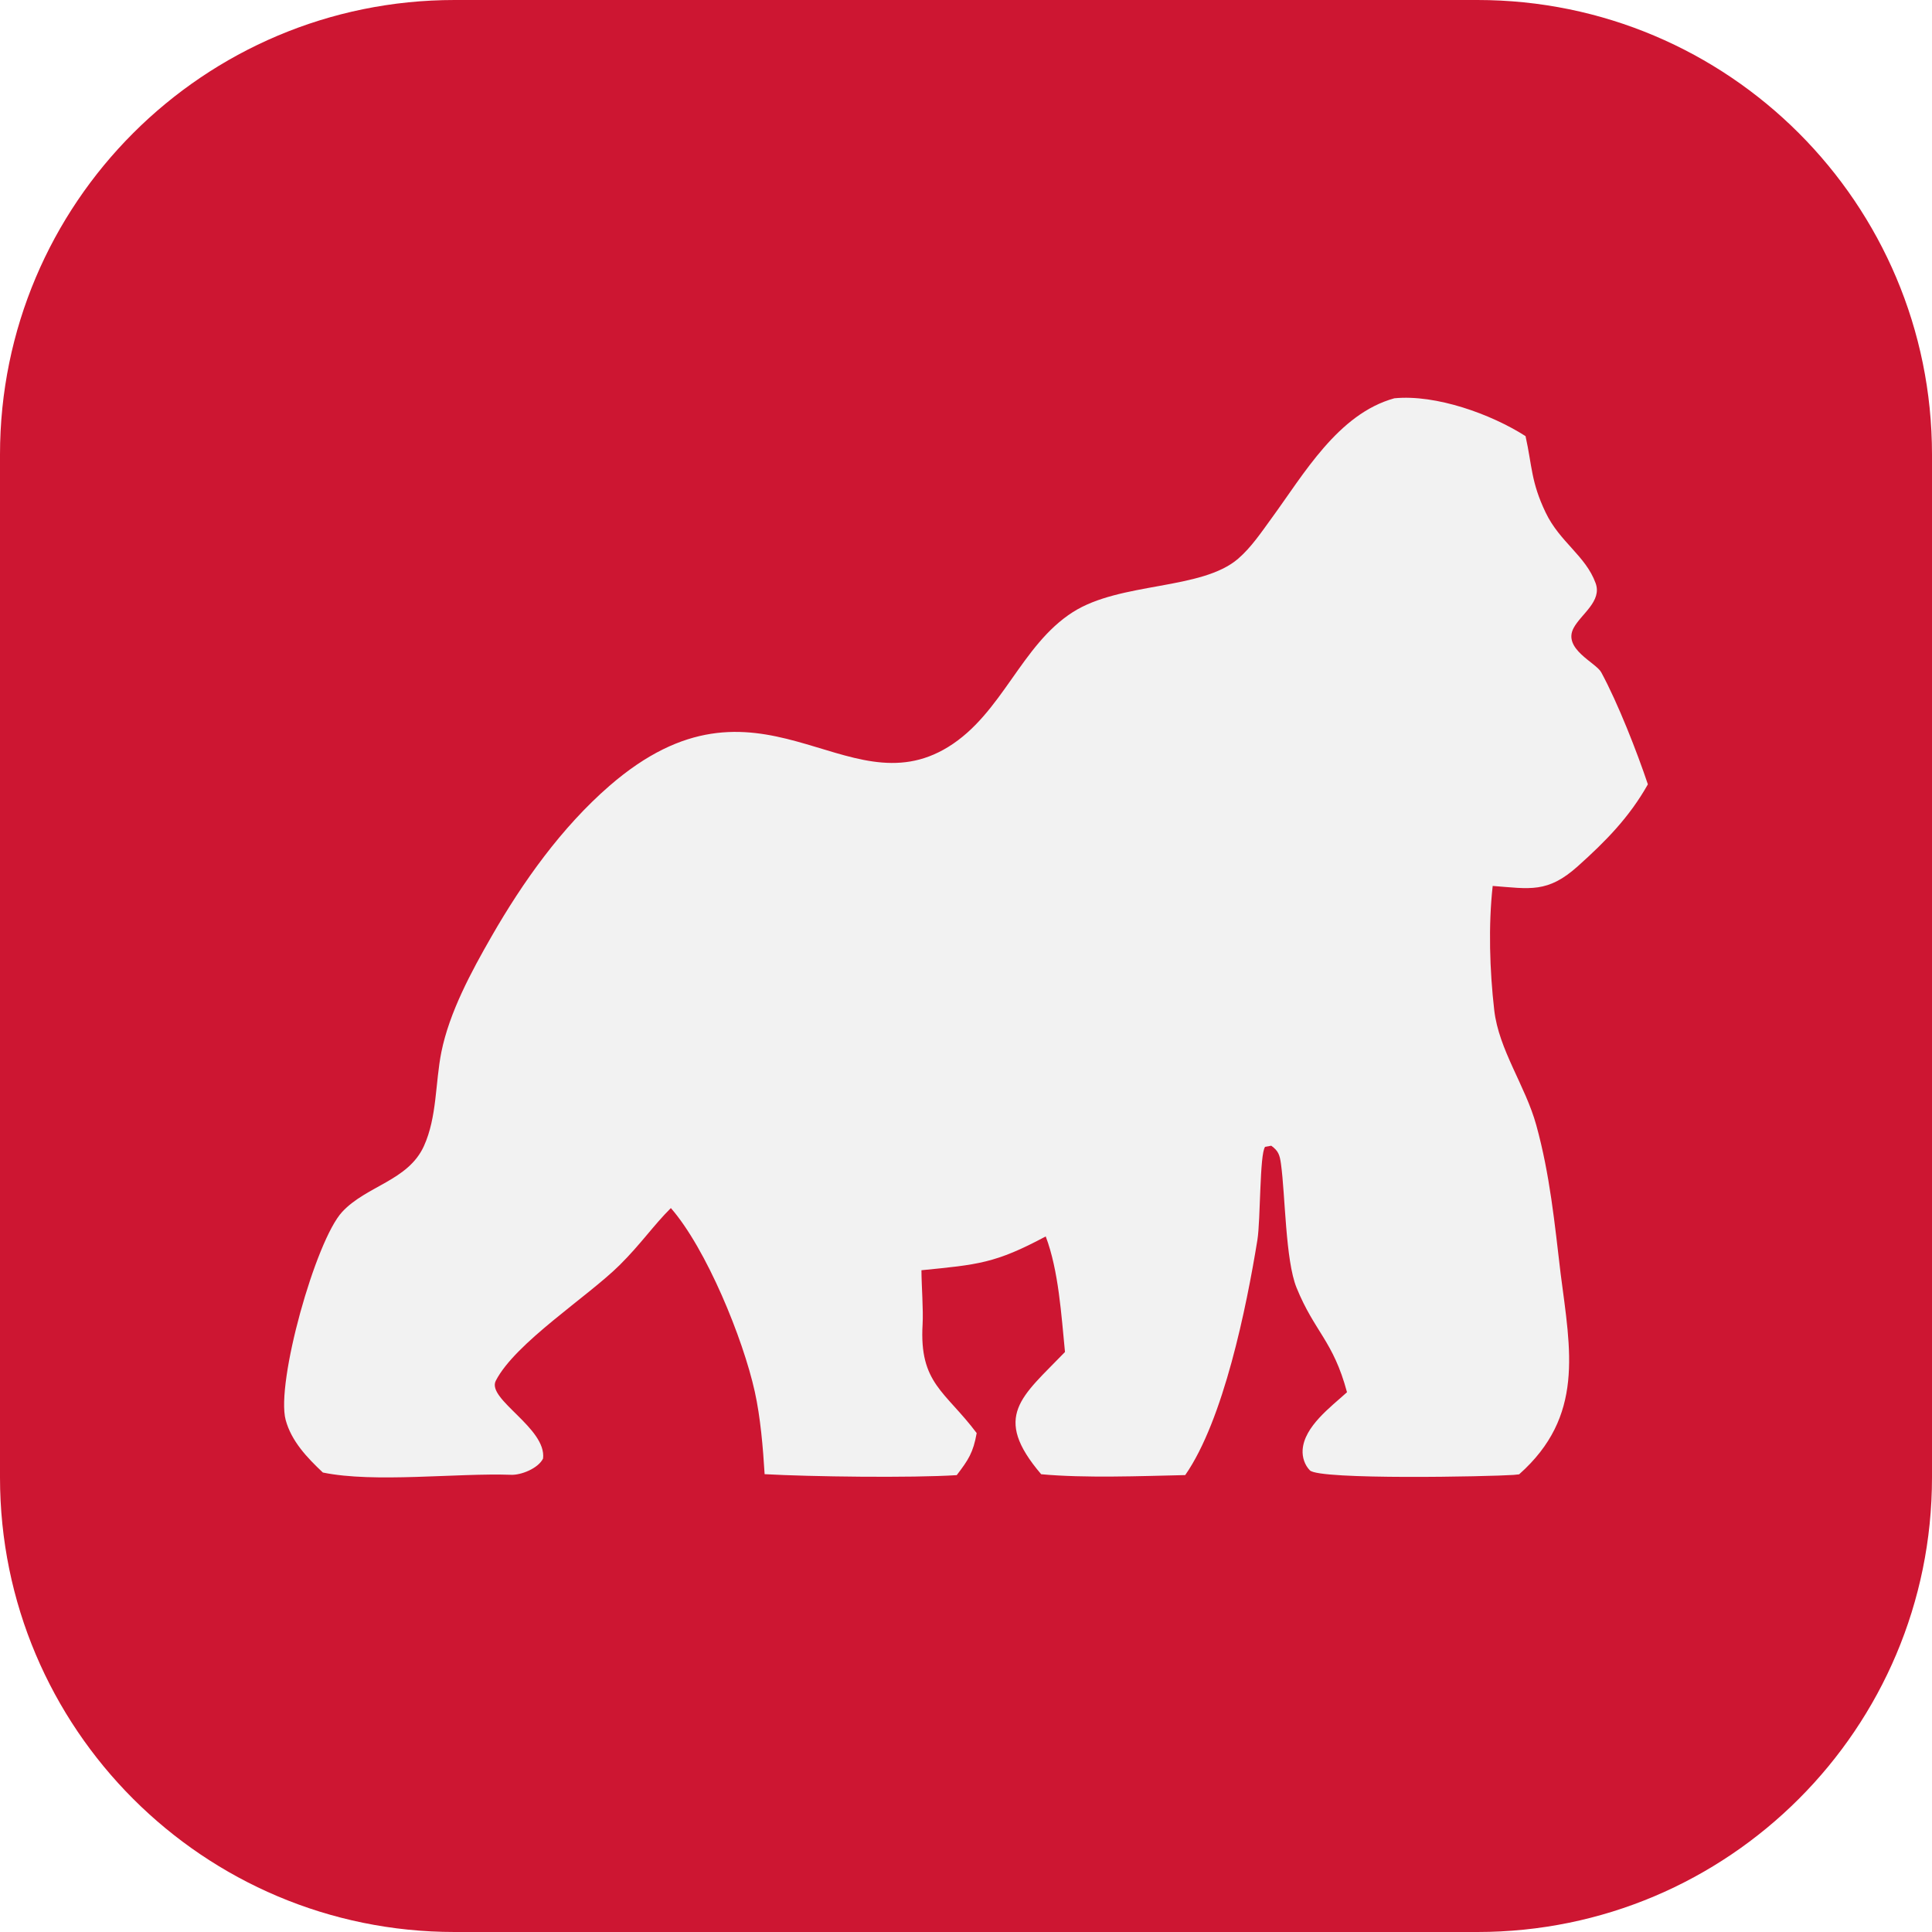
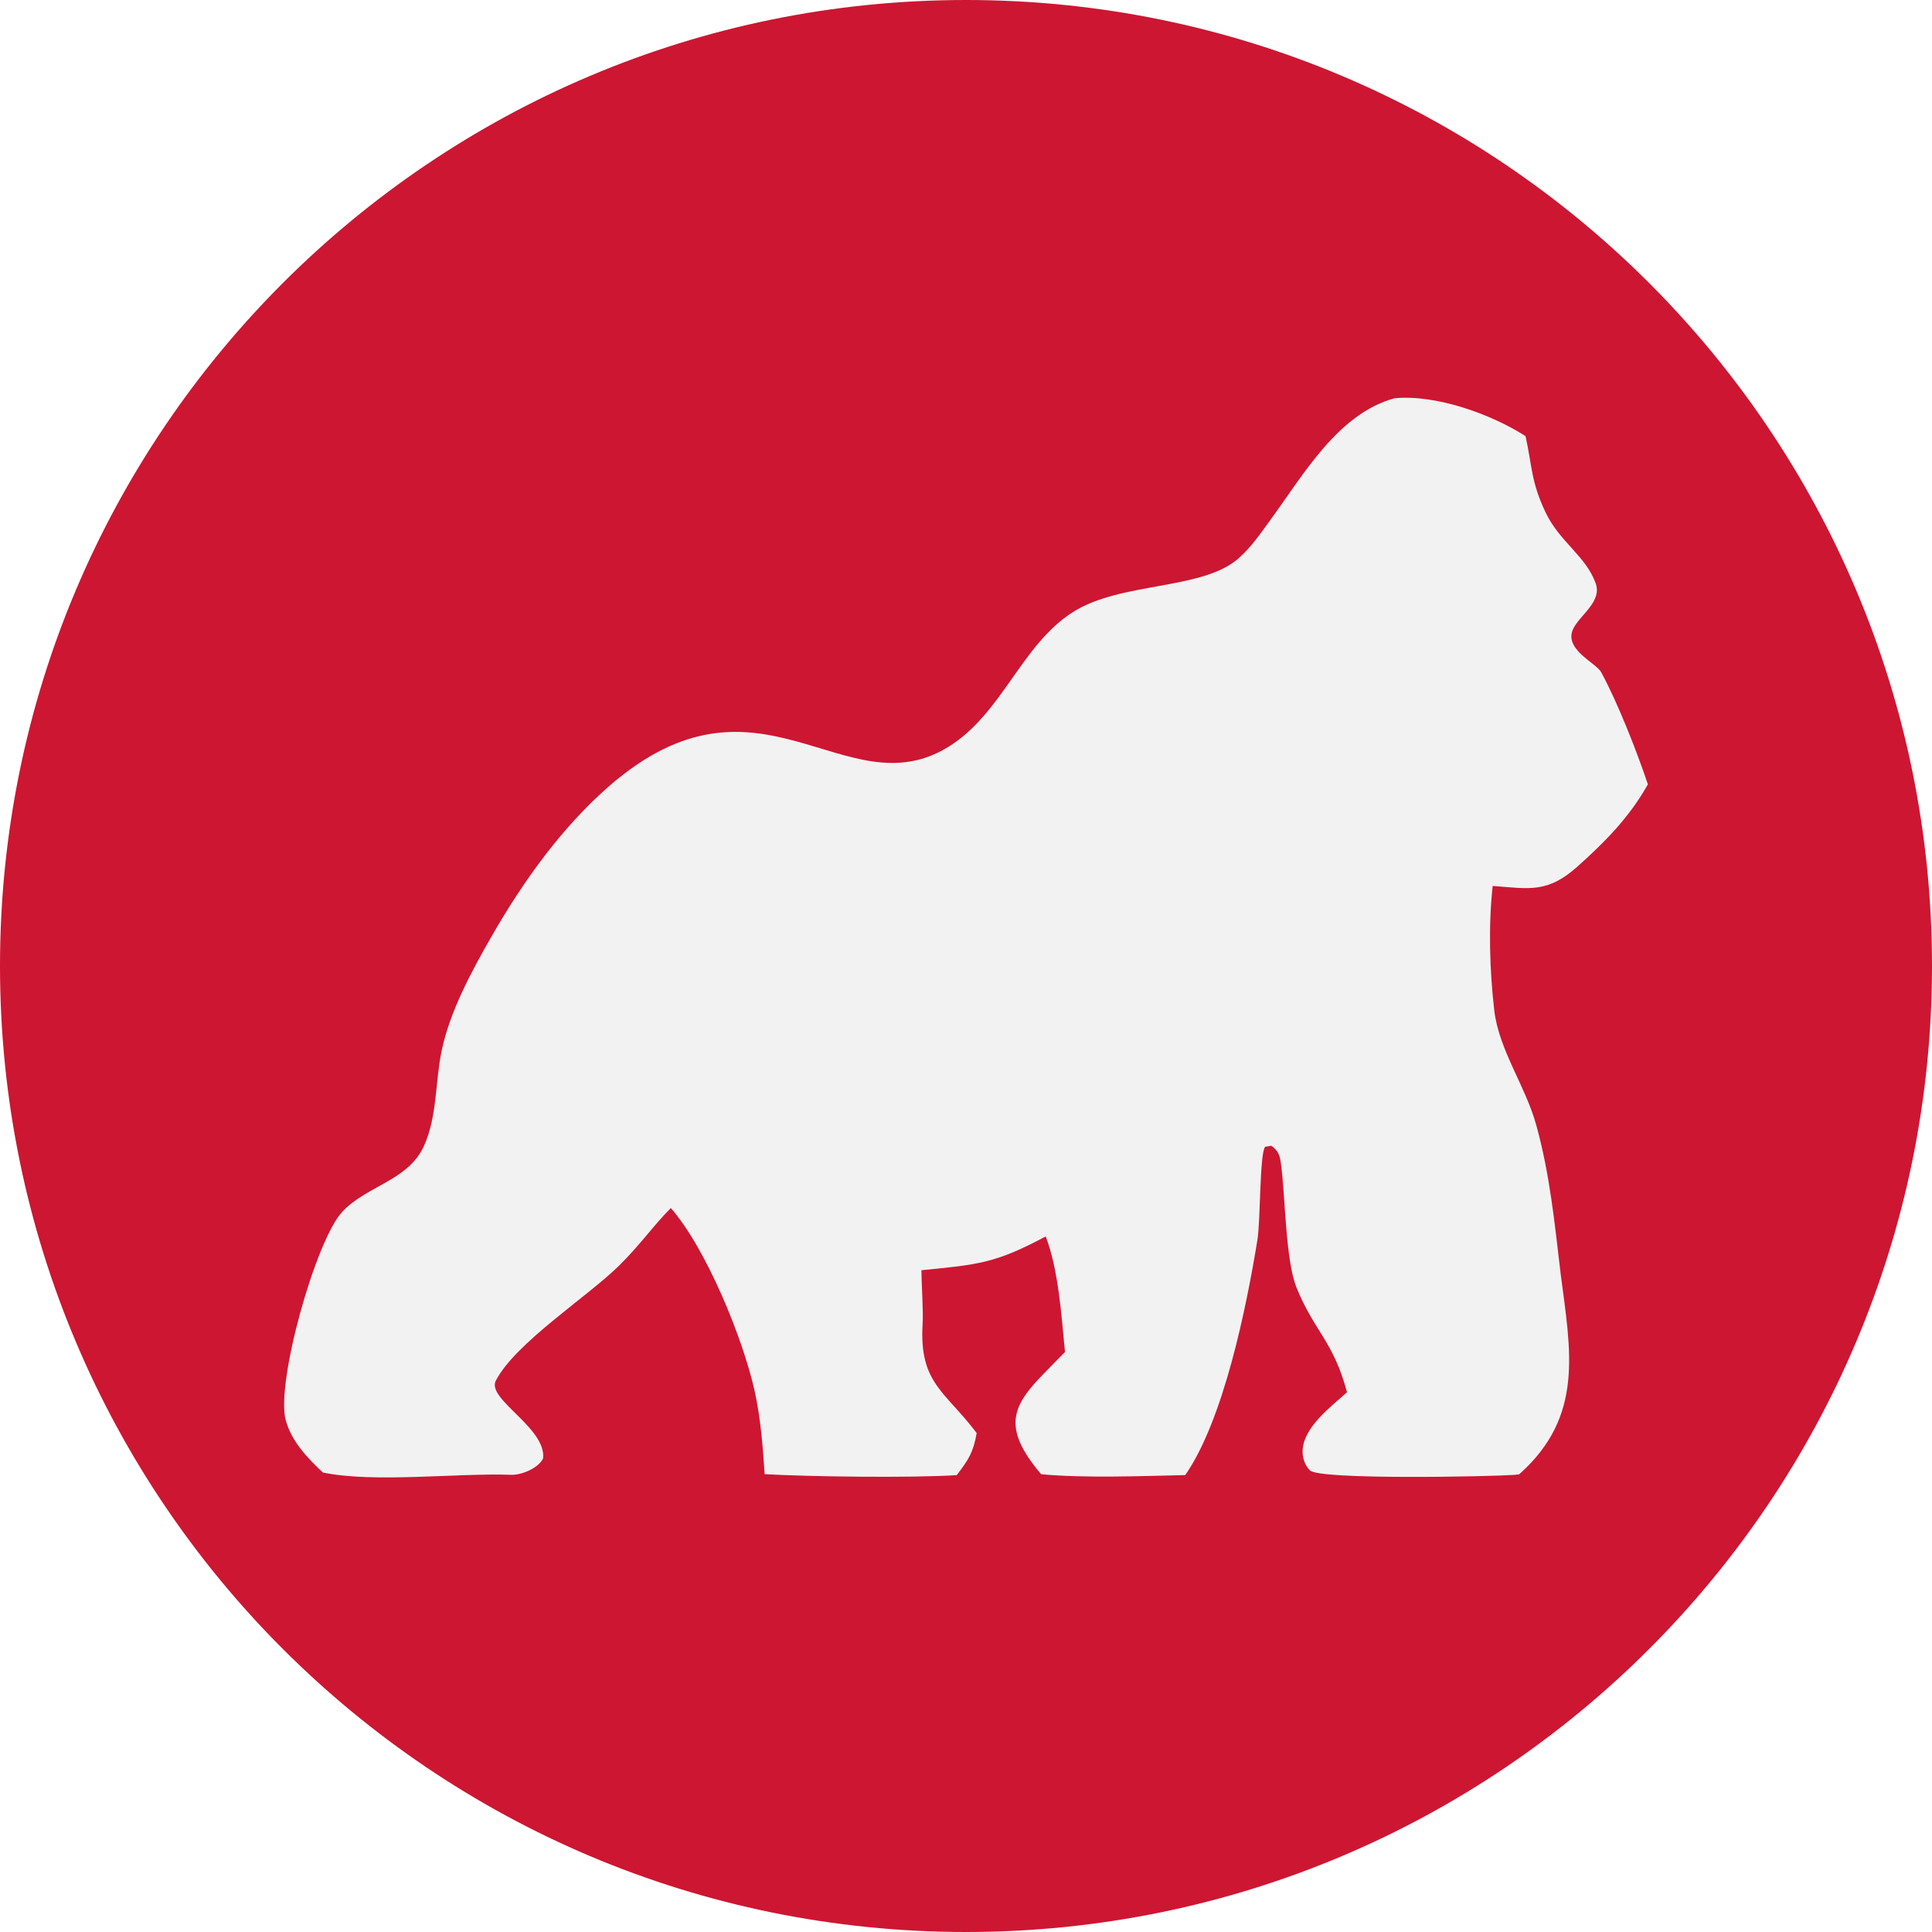
<svg xmlns="http://www.w3.org/2000/svg" width="34" height="34" viewBox="0 0 34 34" fill="none">
-   <rect width="34" height="34" rx="8" fill="#CD1632" />
+   <rect width="34" height="34" rx="17" fill="#CD1632" />
  <path d="M24.539 7.009C25.273 6.938 26.242 7.288 26.847 7.675C26.965 8.207 26.942 8.479 27.201 9.02C27.45 9.541 27.904 9.779 28.08 10.262C28.197 10.58 27.826 10.805 27.694 11.05C27.495 11.418 28.086 11.661 28.178 11.83C28.472 12.37 28.811 13.239 29 13.803C28.675 14.38 28.26 14.803 27.766 15.245C27.235 15.721 26.925 15.641 26.269 15.591C26.191 16.289 26.216 17.078 26.296 17.776C26.376 18.475 26.846 19.11 27.036 19.801C27.276 20.67 27.359 21.527 27.465 22.418C27.64 23.771 27.883 24.926 26.734 25.946C26.701 25.95 26.669 25.953 26.637 25.956C26.224 25.985 23.22 26.047 23.052 25.876C22.96 25.783 22.916 25.645 22.924 25.517C22.95 25.105 23.419 24.761 23.705 24.501C23.462 23.594 23.135 23.443 22.817 22.661C22.621 22.179 22.619 21.029 22.543 20.483C22.521 20.323 22.497 20.253 22.372 20.163L22.264 20.182C22.166 20.307 22.185 21.469 22.128 21.822C21.936 23.006 21.533 24.989 20.858 25.959C20.076 25.977 19.084 26.015 18.323 25.944C17.449 24.92 17.984 24.58 18.742 23.793C18.678 23.146 18.63 22.357 18.403 21.759C17.514 22.235 17.209 22.255 16.216 22.354C16.217 22.628 16.251 23.052 16.236 23.309C16.176 24.347 16.634 24.482 17.188 25.22C17.127 25.565 17.041 25.692 16.837 25.96C16.045 26.011 14.258 25.988 13.456 25.943C13.428 25.475 13.383 24.944 13.283 24.491C13.077 23.558 12.431 21.976 11.806 21.26C11.503 21.561 11.272 21.9 10.904 22.264C10.344 22.82 9.068 23.632 8.725 24.299C8.559 24.623 9.622 25.131 9.557 25.668C9.472 25.841 9.172 25.961 8.995 25.954C8.043 25.92 6.587 26.101 5.682 25.914C5.406 25.654 5.128 25.363 5.027 24.988C4.853 24.339 5.552 21.832 6.023 21.326C6.45 20.867 7.183 20.779 7.46 20.169C7.692 19.658 7.659 19.059 7.767 18.516C7.908 17.815 8.294 17.1 8.65 16.48C9.2 15.521 9.884 14.56 10.725 13.83C13.366 11.538 14.873 14.262 16.687 13.145C17.64 12.558 17.966 11.356 18.879 10.773C19.719 10.236 21.146 10.391 21.792 9.83C22.022 9.63 22.197 9.368 22.375 9.124C22.945 8.345 23.547 7.282 24.539 7.009Z" fill="#F2F2F2" />
</svg>
